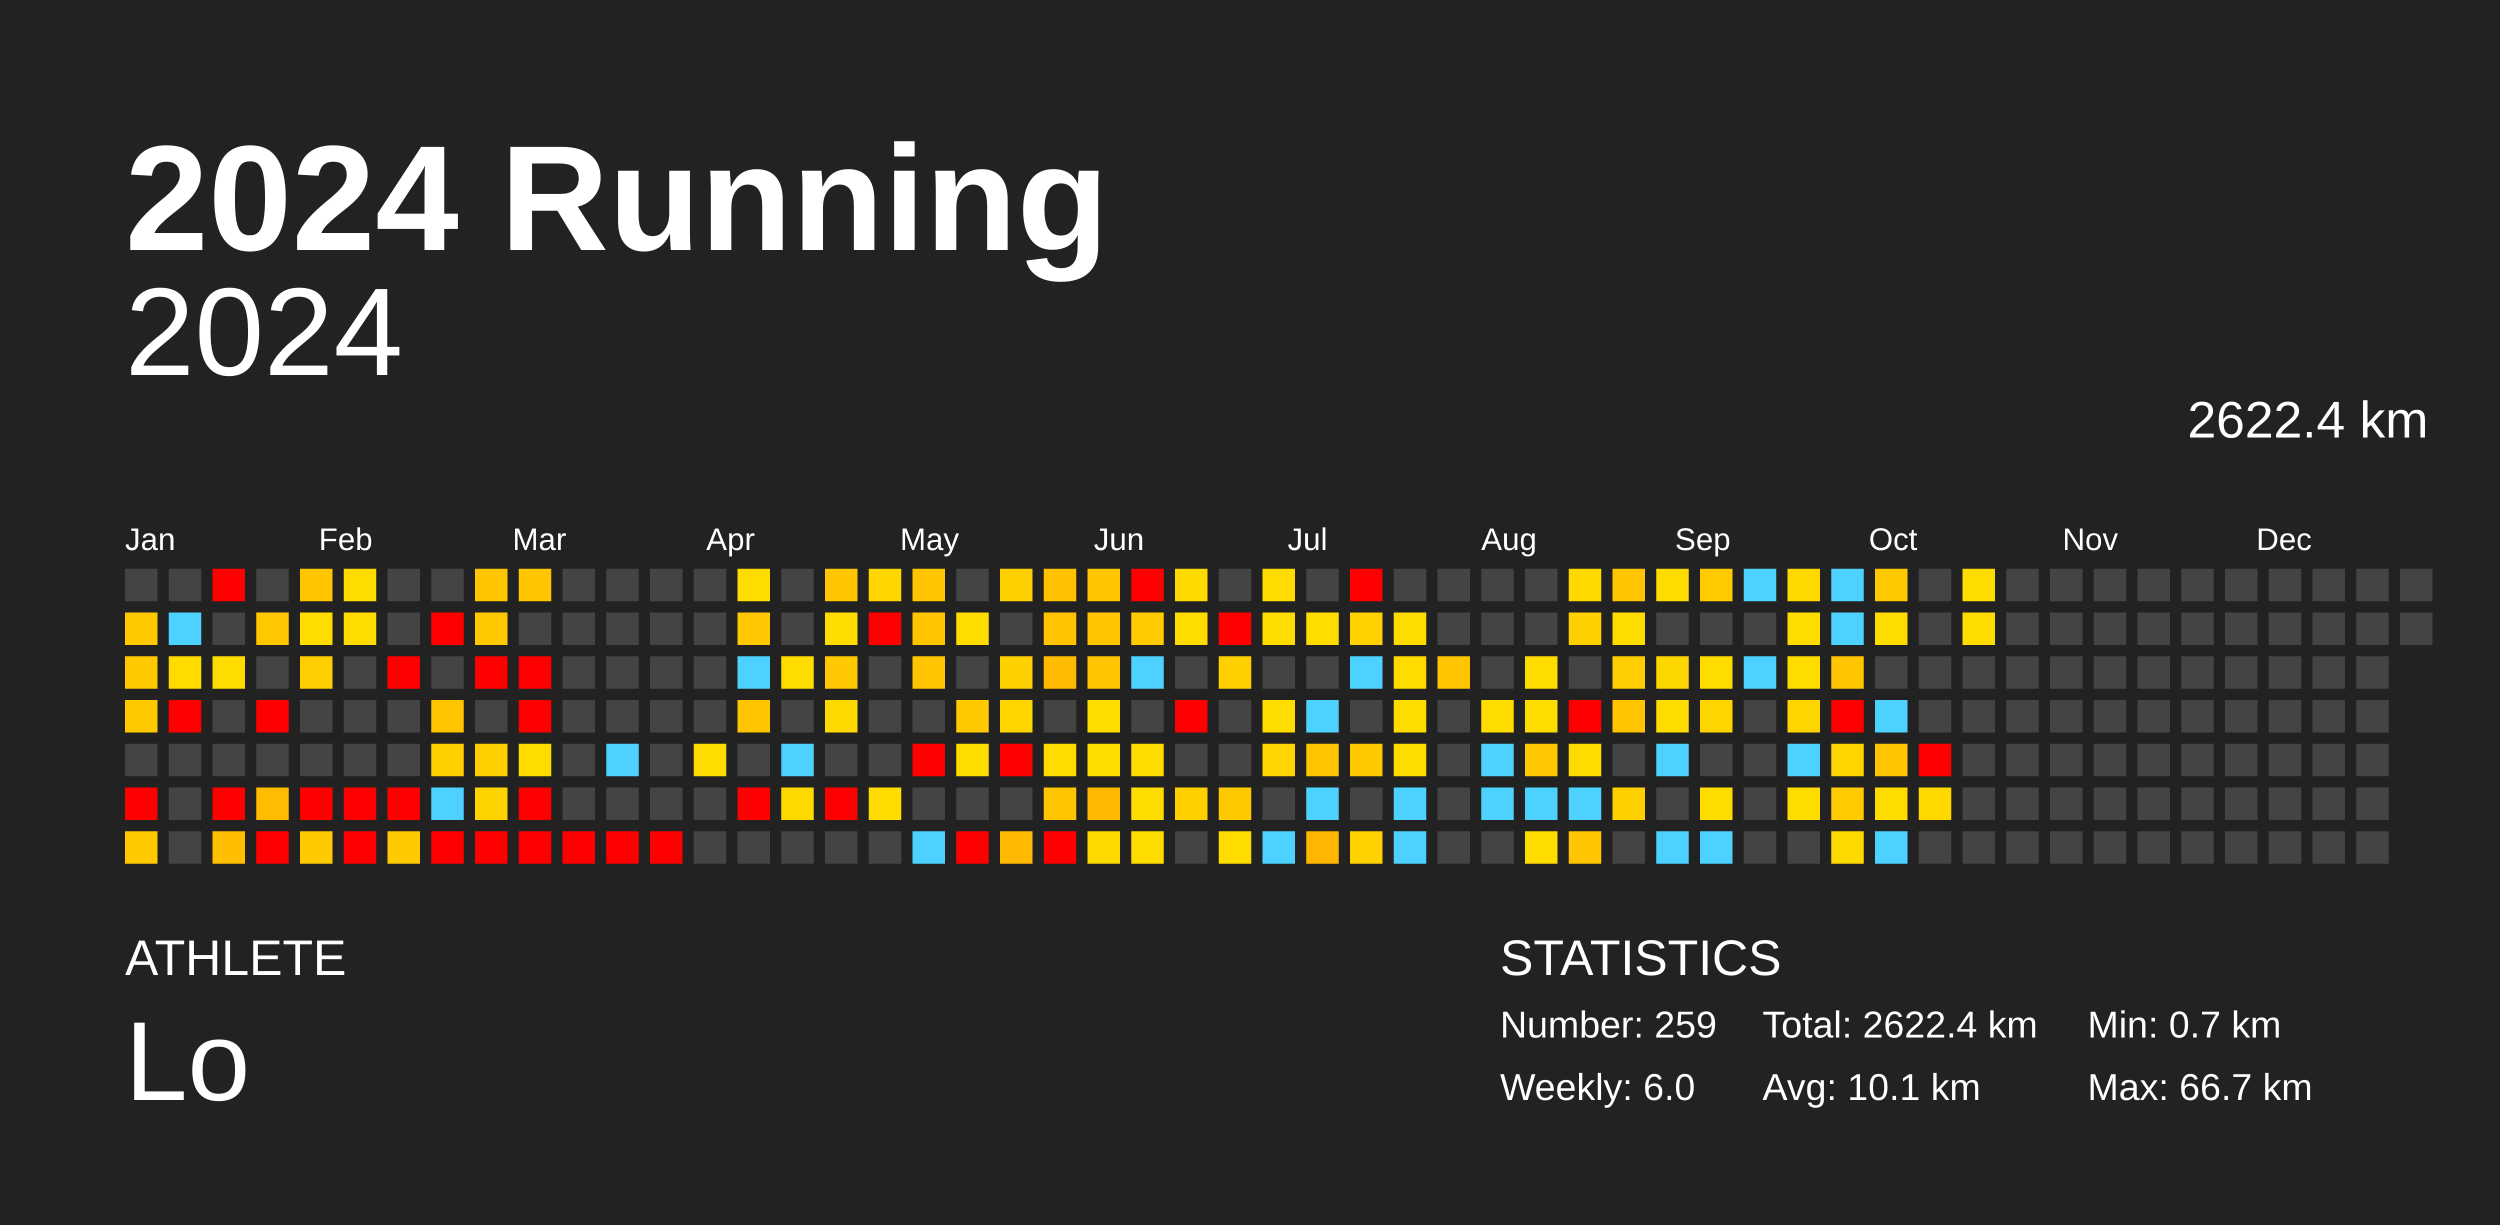
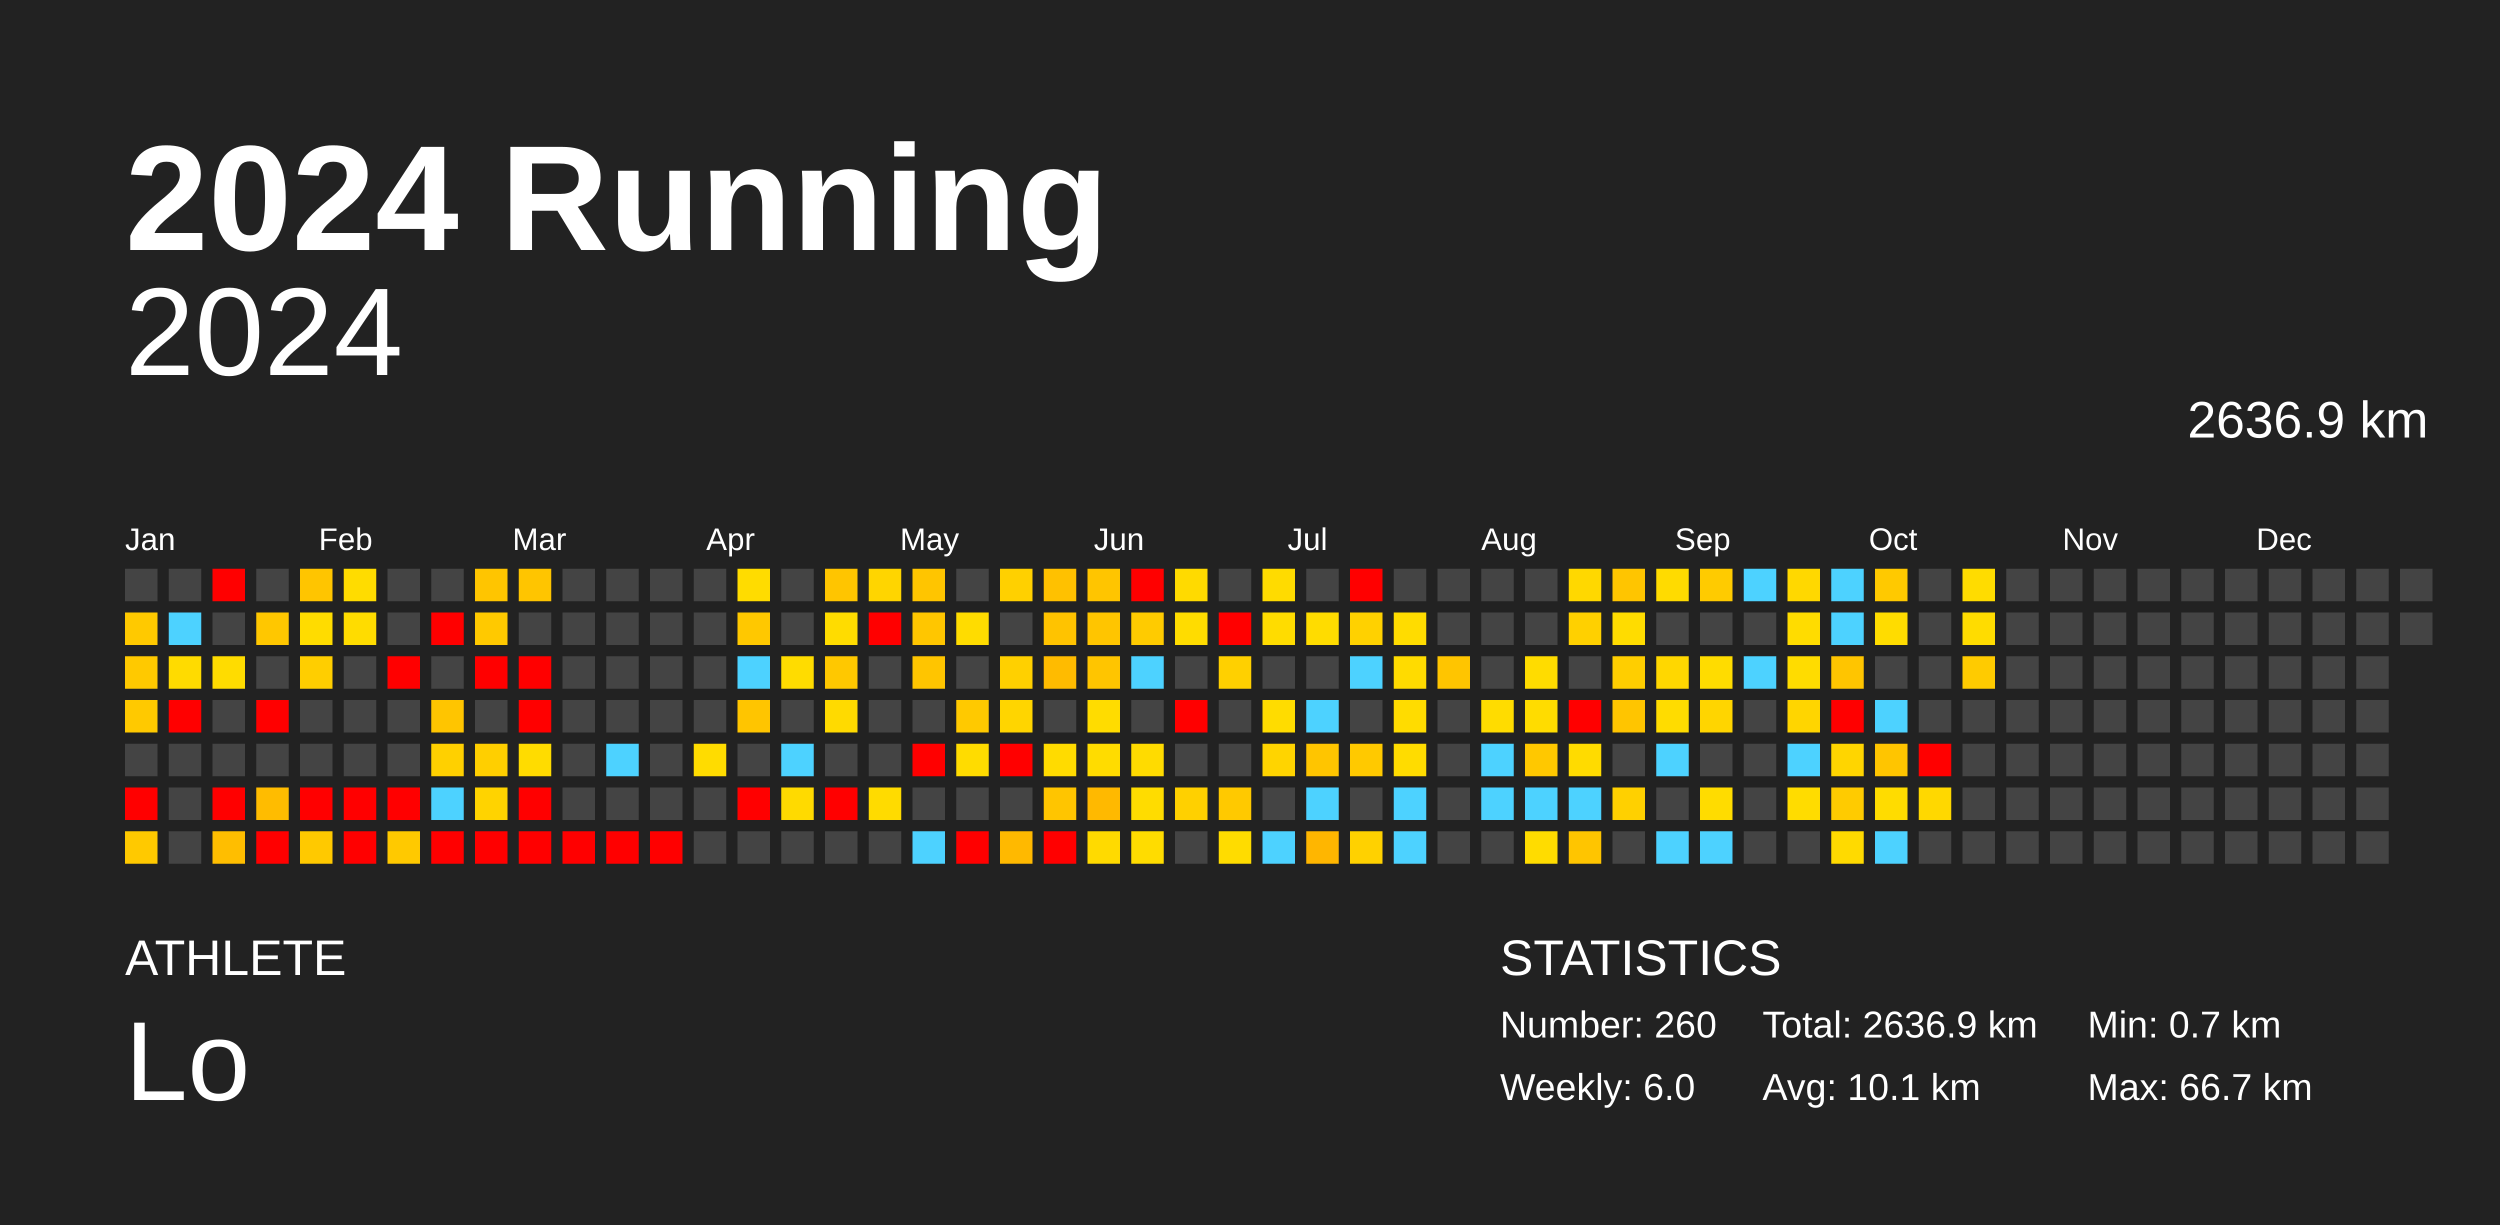
<svg xmlns="http://www.w3.org/2000/svg" baseProfile="full" height="98mm" version="1.1" viewBox="0,0,200,98" width="200mm">
  <defs />
  <rect fill="#222222" height="98" width="200" x="0" y="0" />
  <text fill="#FFFFFF" style="font-size:12px; font-family:Arial; font-weight:bold;" x="10" y="20">2024 Running</text>
  <text fill="#FFFFFF" style="font-size:4px; font-family:Arial" x="10" y="78">ATHLETE</text>
  <text fill="#FFFFFF" style="font-size:9px; font-family:Arial" x="10" y="88">Lo</text>
  <text fill="#FFFFFF" style="font-size:4px; font-family:Arial" x="120" y="78">STATISTICS</text>
-   <text fill="#FFFFFF" style="font-size:3px; font-family:Arial" x="120" y="83">Number: 259</text>
+   <text fill="#FFFFFF" style="font-size:3px; font-family:Arial" x="120" y="83">Number: 260</text>
  <text fill="#FFFFFF" style="font-size:3px; font-family:Arial" x="120" y="88">Weekly: 6.0</text>
-   <text fill="#FFFFFF" style="font-size:3px; font-family:Arial" x="141" y="83">Total: 2622.4 km</text>
+   <text fill="#FFFFFF" style="font-size:3px; font-family:Arial" x="141" y="83">Total: 2636.9 km</text>
  <text fill="#FFFFFF" style="font-size:3px; font-family:Arial" x="141" y="88">Avg: 10.1 km</text>
  <text fill="#FFFFFF" style="font-size:3px; font-family:Arial" x="167" y="83">Min: 0.7 km</text>
  <text fill="#FFFFFF" style="font-size:3px; font-family:Arial" x="167" y="88">Max: 66.7 km</text>
  <text alignment-baseline="hanging" fill="#FFFFFF" style="font-size:10.0px; font-family:Arial;" x="10" y="30">2024</text>
-   <text alignment-baseline="hanging" fill="#FFFFFF" style="font-size:4.125px; font-family:Arial;" x="175" y="35">2622.4 km</text>
+   <text alignment-baseline="hanging" fill="#FFFFFF" style="font-size:4.125px; font-family:Arial;" x="175" y="35">2636.9 km</text>
  <text fill="#FFFFFF" style="font-size:2.5px; font-family:Arial" x="10.0" y="44">Jan</text>
  <text fill="#FFFFFF" style="font-size:2.5px; font-family:Arial" x="25.5" y="44">Feb</text>
  <text fill="#FFFFFF" style="font-size:2.5px; font-family:Arial" x="41.0" y="44">Mar</text>
  <text fill="#FFFFFF" style="font-size:2.5px; font-family:Arial" x="56.5" y="44">Apr</text>
  <text fill="#FFFFFF" style="font-size:2.5px; font-family:Arial" x="72.0" y="44">May</text>
  <text fill="#FFFFFF" style="font-size:2.5px; font-family:Arial" x="87.5" y="44">Jun</text>
  <text fill="#FFFFFF" style="font-size:2.5px; font-family:Arial" x="103.0" y="44">Jul</text>
  <text fill="#FFFFFF" style="font-size:2.5px; font-family:Arial" x="118.5" y="44">Aug</text>
  <text fill="#FFFFFF" style="font-size:2.5px; font-family:Arial" x="134.0" y="44">Sep</text>
  <text fill="#FFFFFF" style="font-size:2.5px; font-family:Arial" x="149.5" y="44">Oct</text>
  <text fill="#FFFFFF" style="font-size:2.5px; font-family:Arial" x="165.0" y="44">Nov</text>
  <text fill="#FFFFFF" style="font-size:2.5px; font-family:Arial" x="180.5" y="44">Dec</text>
  <rect fill="#444444" height="2.6" width="2.6" x="10.0" y="45.5" />
  <rect fill="#ffc900" height="2.6" width="2.6" x="10.0" y="49.0" />
  <rect fill="#ffc900" height="2.6" width="2.6" x="10.0" y="52.5" />
  <rect fill="#ffc900" height="2.6" width="2.6" x="10.0" y="56.0" />
  <rect fill="#444444" height="2.6" width="2.6" x="10.0" y="59.5" />
  <rect fill="red" height="2.6" width="2.6" x="10.0" y="63.0" />
  <rect fill="#ffc900" height="2.6" width="2.6" x="10.0" y="66.5" />
  <rect fill="#444444" height="2.6" width="2.6" x="13.5" y="45.5" />
  <rect fill="#4dd2ff" height="2.6" width="2.6" x="13.5" y="49.0" />
  <rect fill="#ffdb00" height="2.6" width="2.6" x="13.5" y="52.5" />
  <rect fill="red" height="2.6" width="2.6" x="13.5" y="56.0" />
  <rect fill="#444444" height="2.6" width="2.6" x="13.5" y="59.5" />
  <rect fill="#444444" height="2.6" width="2.6" x="13.5" y="63.0" />
  <rect fill="#444444" height="2.6" width="2.6" x="13.5" y="66.5" />
  <rect fill="red" height="2.6" width="2.6" x="17.0" y="45.5" />
  <rect fill="#444444" height="2.6" width="2.6" x="17.0" y="49.0" />
  <rect fill="#ffdc00" height="2.6" width="2.6" x="17.0" y="52.5" />
  <rect fill="#444444" height="2.6" width="2.6" x="17.0" y="56.0" />
  <rect fill="#444444" height="2.6" width="2.6" x="17.0" y="59.5" />
  <rect fill="red" height="2.6" width="2.6" x="17.0" y="63.0" />
  <rect fill="#ffbe00" height="2.6" width="2.6" x="17.0" y="66.5" />
  <rect fill="#444444" height="2.6" width="2.6" x="20.5" y="45.5" />
  <rect fill="#ffc700" height="2.6" width="2.6" x="20.5" y="49.0" />
  <rect fill="#444444" height="2.6" width="2.6" x="20.5" y="52.5" />
  <rect fill="red" height="2.6" width="2.6" x="20.5" y="56.0" />
  <rect fill="#444444" height="2.6" width="2.6" x="20.5" y="59.5" />
  <rect fill="#ffbc00" height="2.6" width="2.6" x="20.5" y="63.0" />
  <rect fill="red" height="2.6" width="2.6" x="20.5" y="66.5" />
  <rect fill="#ffc500" height="2.6" width="2.6" x="24.0" y="45.5" />
  <rect fill="#ffdc00" height="2.6" width="2.6" x="24.0" y="49.0" />
  <rect fill="#ffce00" height="2.6" width="2.6" x="24.0" y="52.5" />
  <rect fill="#444444" height="2.6" width="2.6" x="24.0" y="56.0" />
  <rect fill="#444444" height="2.6" width="2.6" x="24.0" y="59.5" />
  <rect fill="red" height="2.6" width="2.6" x="24.0" y="63.0" />
  <rect fill="#ffc900" height="2.6" width="2.6" x="24.0" y="66.5" />
  <rect fill="#ffdc00" height="2.6" width="2.6" x="27.5" y="45.5" />
  <rect fill="#ffdc00" height="2.6" width="2.6" x="27.5" y="49.0" />
  <rect fill="#444444" height="2.6" width="2.6" x="27.5" y="52.5" />
  <rect fill="#444444" height="2.6" width="2.6" x="27.5" y="56.0" />
  <rect fill="#444444" height="2.6" width="2.6" x="27.5" y="59.5" />
  <rect fill="red" height="2.6" width="2.6" x="27.5" y="63.0" />
  <rect fill="red" height="2.6" width="2.6" x="27.5" y="66.5" />
  <rect fill="#444444" height="2.6" width="2.6" x="31.0" y="45.5" />
  <rect fill="#444444" height="2.6" width="2.6" x="31.0" y="49.0" />
  <rect fill="red" height="2.6" width="2.6" x="31.0" y="52.5" />
  <rect fill="#444444" height="2.6" width="2.6" x="31.0" y="56.0" />
  <rect fill="#444444" height="2.6" width="2.6" x="31.0" y="59.5" />
  <rect fill="red" height="2.6" width="2.6" x="31.0" y="63.0" />
  <rect fill="#ffc900" height="2.6" width="2.6" x="31.0" y="66.5" />
  <rect fill="#444444" height="2.6" width="2.6" x="34.5" y="45.5" />
  <rect fill="red" height="2.6" width="2.6" x="34.5" y="49.0" />
  <rect fill="#444444" height="2.6" width="2.6" x="34.5" y="52.5" />
  <rect fill="#ffc500" height="2.6" width="2.6" x="34.5" y="56.0" />
  <rect fill="#ffd000" height="2.6" width="2.6" x="34.5" y="59.5" />
  <rect fill="#4dd2ff" height="2.6" width="2.6" x="34.5" y="63.0" />
  <rect fill="red" height="2.6" width="2.6" x="34.5" y="66.5" />
  <rect fill="#ffc500" height="2.6" width="2.6" x="38.0" y="45.5" />
  <rect fill="#ffc900" height="2.6" width="2.6" x="38.0" y="49.0" />
  <rect fill="red" height="2.6" width="2.6" x="38.0" y="52.5" />
  <rect fill="#444444" height="2.6" width="2.6" x="38.0" y="56.0" />
  <rect fill="#ffcf00" height="2.6" width="2.6" x="38.0" y="59.5" />
  <rect fill="#ffd300" height="2.6" width="2.6" x="38.0" y="63.0" />
  <rect fill="red" height="2.6" width="2.6" x="38.0" y="66.5" />
  <rect fill="#ffc500" height="2.6" width="2.6" x="41.5" y="45.5" />
  <rect fill="#444444" height="2.6" width="2.6" x="41.5" y="49.0" />
  <rect fill="red" height="2.6" width="2.6" x="41.5" y="52.5" />
  <rect fill="red" height="2.6" width="2.6" x="41.5" y="56.0" />
  <rect fill="#ffdc00" height="2.6" width="2.6" x="41.5" y="59.5" />
  <rect fill="red" height="2.6" width="2.6" x="41.5" y="63.0" />
  <rect fill="red" height="2.6" width="2.6" x="41.5" y="66.5" />
  <rect fill="#444444" height="2.6" width="2.6" x="45.0" y="45.5" />
  <rect fill="#444444" height="2.6" width="2.6" x="45.0" y="49.0" />
  <rect fill="#444444" height="2.6" width="2.6" x="45.0" y="52.5" />
  <rect fill="#444444" height="2.6" width="2.6" x="45.0" y="56.0" />
  <rect fill="#444444" height="2.6" width="2.6" x="45.0" y="59.5" />
  <rect fill="#444444" height="2.6" width="2.6" x="45.0" y="63.0" />
  <rect fill="red" height="2.6" width="2.6" x="45.0" y="66.5" />
  <rect fill="#444444" height="2.6" width="2.6" x="48.5" y="45.5" />
  <rect fill="#444444" height="2.6" width="2.6" x="48.5" y="49.0" />
  <rect fill="#444444" height="2.6" width="2.6" x="48.5" y="52.5" />
  <rect fill="#444444" height="2.6" width="2.6" x="48.5" y="56.0" />
  <rect fill="#4dd2ff" height="2.6" width="2.6" x="48.5" y="59.5" />
  <rect fill="#444444" height="2.6" width="2.6" x="48.5" y="63.0" />
  <rect fill="red" height="2.6" width="2.6" x="48.5" y="66.5" />
  <rect fill="#444444" height="2.6" width="2.6" x="52.0" y="45.5" />
  <rect fill="#444444" height="2.6" width="2.6" x="52.0" y="49.0" />
  <rect fill="#444444" height="2.6" width="2.6" x="52.0" y="52.5" />
  <rect fill="#444444" height="2.6" width="2.6" x="52.0" y="56.0" />
  <rect fill="#444444" height="2.6" width="2.6" x="52.0" y="59.5" />
  <rect fill="#444444" height="2.6" width="2.6" x="52.0" y="63.0" />
  <rect fill="red" height="2.6" width="2.6" x="52.0" y="66.5" />
  <rect fill="#444444" height="2.6" width="2.6" x="55.5" y="45.5" />
  <rect fill="#444444" height="2.6" width="2.6" x="55.5" y="49.0" />
  <rect fill="#444444" height="2.6" width="2.6" x="55.5" y="52.5" />
  <rect fill="#444444" height="2.6" width="2.6" x="55.5" y="56.0" />
  <rect fill="#ffdc00" height="2.6" width="2.6" x="55.5" y="59.5" />
  <rect fill="#444444" height="2.6" width="2.6" x="55.5" y="63.0" />
  <rect fill="#444444" height="2.6" width="2.6" x="55.5" y="66.5" />
  <rect fill="#ffdc00" height="2.6" width="2.6" x="59.0" y="45.5" />
  <rect fill="#ffc800" height="2.6" width="2.6" x="59.0" y="49.0" />
  <rect fill="#4dd2ff" height="2.6" width="2.6" x="59.0" y="52.5" />
  <rect fill="#ffc500" height="2.6" width="2.6" x="59.0" y="56.0" />
  <rect fill="#444444" height="2.6" width="2.6" x="59.0" y="59.5" />
  <rect fill="red" height="2.6" width="2.6" x="59.0" y="63.0" />
  <rect fill="#444444" height="2.6" width="2.6" x="59.0" y="66.5" />
  <rect fill="#444444" height="2.6" width="2.6" x="62.5" y="45.5" />
  <rect fill="#444444" height="2.6" width="2.6" x="62.5" y="49.0" />
  <rect fill="#ffdc00" height="2.6" width="2.6" x="62.5" y="52.5" />
  <rect fill="#444444" height="2.6" width="2.6" x="62.5" y="56.0" />
  <rect fill="#4dd2ff" height="2.6" width="2.6" x="62.5" y="59.5" />
  <rect fill="#ffda00" height="2.6" width="2.6" x="62.5" y="63.0" />
  <rect fill="#444444" height="2.6" width="2.6" x="62.5" y="66.5" />
  <rect fill="#ffc500" height="2.6" width="2.6" x="66.0" y="45.5" />
  <rect fill="#ffdc00" height="2.6" width="2.6" x="66.0" y="49.0" />
  <rect fill="#ffc800" height="2.6" width="2.6" x="66.0" y="52.5" />
  <rect fill="#ffda00" height="2.6" width="2.6" x="66.0" y="56.0" />
  <rect fill="#444444" height="2.6" width="2.6" x="66.0" y="59.5" />
  <rect fill="red" height="2.6" width="2.6" x="66.0" y="63.0" />
  <rect fill="#444444" height="2.6" width="2.6" x="66.0" y="66.5" />
  <rect fill="#ffd500" height="2.6" width="2.6" x="69.5" y="45.5" />
  <rect fill="red" height="2.6" width="2.6" x="69.5" y="49.0" />
  <rect fill="#444444" height="2.6" width="2.6" x="69.5" y="52.5" />
  <rect fill="#444444" height="2.6" width="2.6" x="69.5" y="56.0" />
  <rect fill="#444444" height="2.6" width="2.6" x="69.5" y="59.5" />
  <rect fill="#ffdb00" height="2.6" width="2.6" x="69.5" y="63.0" />
  <rect fill="#444444" height="2.6" width="2.6" x="69.5" y="66.5" />
  <rect fill="#ffc500" height="2.6" width="2.6" x="73.0" y="45.5" />
  <rect fill="#ffc600" height="2.6" width="2.6" x="73.0" y="49.0" />
  <rect fill="#ffc500" height="2.6" width="2.6" x="73.0" y="52.5" />
  <rect fill="#444444" height="2.6" width="2.6" x="73.0" y="56.0" />
  <rect fill="red" height="2.6" width="2.6" x="73.0" y="59.5" />
  <rect fill="#444444" height="2.6" width="2.6" x="73.0" y="63.0" />
  <rect fill="#4dd2ff" height="2.6" width="2.6" x="73.0" y="66.5" />
  <rect fill="#444444" height="2.6" width="2.6" x="76.5" y="45.5" />
  <rect fill="#ffdc00" height="2.6" width="2.6" x="76.5" y="49.0" />
  <rect fill="#444444" height="2.6" width="2.6" x="76.5" y="52.5" />
  <rect fill="#ffc900" height="2.6" width="2.6" x="76.5" y="56.0" />
  <rect fill="#ffdc00" height="2.6" width="2.6" x="76.5" y="59.5" />
  <rect fill="#444444" height="2.6" width="2.6" x="76.5" y="63.0" />
  <rect fill="red" height="2.6" width="2.6" x="76.5" y="66.5" />
  <rect fill="#ffd000" height="2.6" width="2.6" x="80.0" y="45.5" />
  <rect fill="#444444" height="2.6" width="2.6" x="80.0" y="49.0" />
  <rect fill="#ffd000" height="2.6" width="2.6" x="80.0" y="52.5" />
  <rect fill="#ffd500" height="2.6" width="2.6" x="80.0" y="56.0" />
  <rect fill="red" height="2.6" width="2.6" x="80.0" y="59.5" />
  <rect fill="#444444" height="2.6" width="2.6" x="80.0" y="63.0" />
  <rect fill="#ffb900" height="2.6" width="2.6" x="80.0" y="66.5" />
  <rect fill="#ffc100" height="2.6" width="2.6" x="83.5" y="45.5" />
  <rect fill="#ffc300" height="2.6" width="2.6" x="83.5" y="49.0" />
  <rect fill="#ffbb00" height="2.6" width="2.6" x="83.5" y="52.5" />
  <rect fill="#444444" height="2.6" width="2.6" x="83.5" y="56.0" />
  <rect fill="#ffdb00" height="2.6" width="2.6" x="83.5" y="59.5" />
  <rect fill="#ffc500" height="2.6" width="2.6" x="83.5" y="63.0" />
  <rect fill="red" height="2.6" width="2.6" x="83.5" y="66.5" />
  <rect fill="#ffc500" height="2.6" width="2.6" x="87.0" y="45.5" />
  <rect fill="#ffc500" height="2.6" width="2.6" x="87.0" y="49.0" />
  <rect fill="#ffc500" height="2.6" width="2.6" x="87.0" y="52.5" />
  <rect fill="#ffdc00" height="2.6" width="2.6" x="87.0" y="56.0" />
  <rect fill="#ffdc00" height="2.6" width="2.6" x="87.0" y="59.5" />
  <rect fill="#ffb900" height="2.6" width="2.6" x="87.0" y="63.0" />
  <rect fill="#ffda00" height="2.6" width="2.6" x="87.0" y="66.5" />
  <rect fill="red" height="2.6" width="2.6" x="90.5" y="45.5" />
  <rect fill="#ffcb00" height="2.6" width="2.6" x="90.5" y="49.0" />
  <rect fill="#4dd2ff" height="2.6" width="2.6" x="90.5" y="52.5" />
  <rect fill="#444444" height="2.6" width="2.6" x="90.5" y="56.0" />
  <rect fill="#ffdb00" height="2.6" width="2.6" x="90.5" y="59.5" />
  <rect fill="#ffdc00" height="2.6" width="2.6" x="90.5" y="63.0" />
  <rect fill="#ffdc00" height="2.6" width="2.6" x="90.5" y="66.5" />
  <rect fill="#ffda00" height="2.6" width="2.6" x="94.0" y="45.5" />
  <rect fill="#ffdc00" height="2.6" width="2.6" x="94.0" y="49.0" />
  <rect fill="#444444" height="2.6" width="2.6" x="94.0" y="52.5" />
  <rect fill="red" height="2.6" width="2.6" x="94.0" y="56.0" />
  <rect fill="#444444" height="2.6" width="2.6" x="94.0" y="59.5" />
  <rect fill="#ffd000" height="2.6" width="2.6" x="94.0" y="63.0" />
  <rect fill="#444444" height="2.6" width="2.6" x="94.0" y="66.5" />
  <rect fill="#444444" height="2.6" width="2.6" x="97.5" y="45.5" />
  <rect fill="red" height="2.6" width="2.6" x="97.5" y="49.0" />
  <rect fill="#ffd000" height="2.6" width="2.6" x="97.5" y="52.5" />
  <rect fill="#444444" height="2.6" width="2.6" x="97.5" y="56.0" />
  <rect fill="#444444" height="2.6" width="2.6" x="97.5" y="59.5" />
  <rect fill="#ffc900" height="2.6" width="2.6" x="97.5" y="63.0" />
  <rect fill="#ffdc00" height="2.6" width="2.6" x="97.5" y="66.5" />
  <rect fill="#ffdb00" height="2.6" width="2.6" x="101.0" y="45.5" />
  <rect fill="#ffdc00" height="2.6" width="2.6" x="101.0" y="49.0" />
  <rect fill="#444444" height="2.6" width="2.6" x="101.0" y="52.5" />
  <rect fill="#ffdc00" height="2.6" width="2.6" x="101.0" y="56.0" />
  <rect fill="#ffd400" height="2.6" width="2.6" x="101.0" y="59.5" />
  <rect fill="#444444" height="2.6" width="2.6" x="101.0" y="63.0" />
  <rect fill="#4dd2ff" height="2.6" width="2.6" x="101.0" y="66.5" />
  <rect fill="#444444" height="2.6" width="2.6" x="104.5" y="45.5" />
  <rect fill="#ffdc00" height="2.6" width="2.6" x="104.5" y="49.0" />
  <rect fill="#444444" height="2.6" width="2.6" x="104.5" y="52.5" />
  <rect fill="#4dd2ff" height="2.6" width="2.6" x="104.5" y="56.0" />
  <rect fill="#ffc500" height="2.6" width="2.6" x="104.5" y="59.5" />
  <rect fill="#4dd2ff" height="2.6" width="2.6" x="104.5" y="63.0" />
  <rect fill="#ffb600" height="2.6" width="2.6" x="104.5" y="66.5" />
  <rect fill="red" height="2.6" width="2.6" x="108.0" y="45.5" />
  <rect fill="#ffd100" height="2.6" width="2.6" x="108.0" y="49.0" />
  <rect fill="#4dd2ff" height="2.6" width="2.6" x="108.0" y="52.5" />
  <rect fill="#444444" height="2.6" width="2.6" x="108.0" y="56.0" />
  <rect fill="#ffc900" height="2.6" width="2.6" x="108.0" y="59.5" />
  <rect fill="#444444" height="2.6" width="2.6" x="108.0" y="63.0" />
  <rect fill="#ffd100" height="2.6" width="2.6" x="108.0" y="66.5" />
  <rect fill="#444444" height="2.6" width="2.6" x="111.5" y="45.5" />
  <rect fill="#ffdc00" height="2.6" width="2.6" x="111.5" y="49.0" />
  <rect fill="#ffdb00" height="2.6" width="2.6" x="111.5" y="52.5" />
  <rect fill="#ffdc00" height="2.6" width="2.6" x="111.5" y="56.0" />
  <rect fill="#ffdc00" height="2.6" width="2.6" x="111.5" y="59.5" />
  <rect fill="#4dd2ff" height="2.6" width="2.6" x="111.5" y="63.0" />
  <rect fill="#4dd2ff" height="2.6" width="2.6" x="111.5" y="66.5" />
  <rect fill="#444444" height="2.6" width="2.6" x="115.0" y="45.5" />
  <rect fill="#444444" height="2.6" width="2.6" x="115.0" y="49.0" />
  <rect fill="#ffc500" height="2.6" width="2.6" x="115.0" y="52.5" />
  <rect fill="#444444" height="2.6" width="2.6" x="115.0" y="56.0" />
  <rect fill="#444444" height="2.6" width="2.6" x="115.0" y="59.5" />
  <rect fill="#444444" height="2.6" width="2.6" x="115.0" y="63.0" />
  <rect fill="#444444" height="2.6" width="2.6" x="115.0" y="66.5" />
  <rect fill="#444444" height="2.6" width="2.6" x="118.5" y="45.5" />
  <rect fill="#444444" height="2.6" width="2.6" x="118.5" y="49.0" />
  <rect fill="#444444" height="2.6" width="2.6" x="118.5" y="52.5" />
  <rect fill="#ffdc00" height="2.6" width="2.6" x="118.5" y="56.0" />
  <rect fill="#4dd2ff" height="2.6" width="2.6" x="118.5" y="59.5" />
  <rect fill="#4dd2ff" height="2.6" width="2.6" x="118.5" y="63.0" />
  <rect fill="#444444" height="2.6" width="2.6" x="118.5" y="66.5" />
  <rect fill="#444444" height="2.6" width="2.6" x="122.0" y="45.5" />
  <rect fill="#444444" height="2.6" width="2.6" x="122.0" y="49.0" />
  <rect fill="#ffdc00" height="2.6" width="2.6" x="122.0" y="52.5" />
  <rect fill="#ffdc00" height="2.6" width="2.6" x="122.0" y="56.0" />
  <rect fill="#ffc800" height="2.6" width="2.6" x="122.0" y="59.5" />
  <rect fill="#4dd2ff" height="2.6" width="2.6" x="122.0" y="63.0" />
  <rect fill="#ffdc00" height="2.6" width="2.6" x="122.0" y="66.5" />
  <rect fill="#ffd800" height="2.6" width="2.6" x="125.5" y="45.5" />
  <rect fill="#ffd000" height="2.6" width="2.6" x="125.5" y="49.0" />
  <rect fill="#444444" height="2.6" width="2.6" x="125.5" y="52.5" />
  <rect fill="red" height="2.6" width="2.6" x="125.5" y="56.0" />
  <rect fill="#ffdb00" height="2.6" width="2.6" x="125.5" y="59.5" />
  <rect fill="#4dd2ff" height="2.6" width="2.6" x="125.5" y="63.0" />
  <rect fill="#ffc500" height="2.6" width="2.6" x="125.5" y="66.5" />
  <rect fill="#ffc500" height="2.6" width="2.6" x="129.0" y="45.5" />
  <rect fill="#ffdc00" height="2.6" width="2.6" x="129.0" y="49.0" />
  <rect fill="#ffce00" height="2.6" width="2.6" x="129.0" y="52.5" />
  <rect fill="#ffc500" height="2.6" width="2.6" x="129.0" y="56.0" />
  <rect fill="#444444" height="2.6" width="2.6" x="129.0" y="59.5" />
  <rect fill="#ffd000" height="2.6" width="2.6" x="129.0" y="63.0" />
  <rect fill="#444444" height="2.6" width="2.6" x="129.0" y="66.5" />
  <rect fill="#ffdb00" height="2.6" width="2.6" x="132.5" y="45.5" />
  <rect fill="#444444" height="2.6" width="2.6" x="132.5" y="49.0" />
  <rect fill="#ffd700" height="2.6" width="2.6" x="132.5" y="52.5" />
  <rect fill="#ffdc00" height="2.6" width="2.6" x="132.5" y="56.0" />
  <rect fill="#4dd2ff" height="2.6" width="2.6" x="132.5" y="59.5" />
  <rect fill="#444444" height="2.6" width="2.6" x="132.5" y="63.0" />
  <rect fill="#4dd2ff" height="2.6" width="2.6" x="132.5" y="66.5" />
  <rect fill="#ffcb00" height="2.6" width="2.6" x="136.0" y="45.5" />
  <rect fill="#444444" height="2.6" width="2.6" x="136.0" y="49.0" />
  <rect fill="#ffdc00" height="2.6" width="2.6" x="136.0" y="52.5" />
  <rect fill="#ffd500" height="2.6" width="2.6" x="136.0" y="56.0" />
  <rect fill="#444444" height="2.6" width="2.6" x="136.0" y="59.5" />
  <rect fill="#ffdc00" height="2.6" width="2.6" x="136.0" y="63.0" />
  <rect fill="#4dd2ff" height="2.6" width="2.6" x="136.0" y="66.5" />
  <rect fill="#4dd2ff" height="2.6" width="2.6" x="139.5" y="45.5" />
  <rect fill="#444444" height="2.6" width="2.6" x="139.5" y="49.0" />
  <rect fill="#4dd2ff" height="2.6" width="2.6" x="139.5" y="52.5" />
  <rect fill="#444444" height="2.6" width="2.6" x="139.5" y="56.0" />
  <rect fill="#444444" height="2.6" width="2.6" x="139.5" y="59.5" />
  <rect fill="#444444" height="2.6" width="2.6" x="139.5" y="63.0" />
  <rect fill="#444444" height="2.6" width="2.6" x="139.5" y="66.5" />
  <rect fill="#ffd800" height="2.6" width="2.6" x="143.0" y="45.5" />
  <rect fill="#ffdc00" height="2.6" width="2.6" x="143.0" y="49.0" />
  <rect fill="#ffdc00" height="2.6" width="2.6" x="143.0" y="52.5" />
  <rect fill="#ffd500" height="2.6" width="2.6" x="143.0" y="56.0" />
  <rect fill="#4dd2ff" height="2.6" width="2.6" x="143.0" y="59.5" />
  <rect fill="#ffdc00" height="2.6" width="2.6" x="143.0" y="63.0" />
  <rect fill="#444444" height="2.6" width="2.6" x="143.0" y="66.5" />
  <rect fill="#4dd2ff" height="2.6" width="2.6" x="146.5" y="45.5" />
  <rect fill="#4dd2ff" height="2.6" width="2.6" x="146.5" y="49.0" />
  <rect fill="#ffc500" height="2.6" width="2.6" x="146.5" y="52.5" />
  <rect fill="red" height="2.6" width="2.6" x="146.5" y="56.0" />
  <rect fill="#ffd500" height="2.6" width="2.6" x="146.5" y="59.5" />
  <rect fill="#ffcb00" height="2.6" width="2.6" x="146.5" y="63.0" />
  <rect fill="#ffda00" height="2.6" width="2.6" x="146.5" y="66.5" />
  <rect fill="#ffc900" height="2.6" width="2.6" x="150.0" y="45.5" />
  <rect fill="#ffdc00" height="2.6" width="2.6" x="150.0" y="49.0" />
  <rect fill="#444444" height="2.6" width="2.6" x="150.0" y="52.5" />
  <rect fill="#4dd2ff" height="2.6" width="2.6" x="150.0" y="56.0" />
  <rect fill="#ffc500" height="2.6" width="2.6" x="150.0" y="59.5" />
  <rect fill="#ffdc00" height="2.6" width="2.6" x="150.0" y="63.0" />
  <rect fill="#4dd2ff" height="2.6" width="2.6" x="150.0" y="66.5" />
  <rect fill="#444444" height="2.6" width="2.6" x="153.5" y="45.5" />
  <rect fill="#444444" height="2.6" width="2.6" x="153.5" y="49.0" />
  <rect fill="#444444" height="2.6" width="2.6" x="153.5" y="52.5" />
  <rect fill="#444444" height="2.6" width="2.6" x="153.5" y="56.0" />
  <rect fill="red" height="2.6" width="2.6" x="153.5" y="59.5" />
  <rect fill="#ffd800" height="2.6" width="2.6" x="153.5" y="63.0" />
  <rect fill="#444444" height="2.6" width="2.6" x="153.5" y="66.5" />
  <rect fill="#ffdc00" height="2.6" width="2.6" x="157.0" y="45.5" />
  <rect fill="#ffdc00" height="2.6" width="2.6" x="157.0" y="49.0" />
-   <rect fill="#444444" height="2.6" width="2.6" x="157.0" y="52.5" />
+   <rect fill="#ffcb00" height="2.6" width="2.6" x="157.0" y="52.5" />
  <rect fill="#444444" height="2.6" width="2.6" x="157.0" y="56.0" />
  <rect fill="#444444" height="2.6" width="2.6" x="157.0" y="59.5" />
  <rect fill="#444444" height="2.6" width="2.6" x="157.0" y="63.0" />
  <rect fill="#444444" height="2.6" width="2.6" x="157.0" y="66.5" />
  <rect fill="#444444" height="2.6" width="2.6" x="160.5" y="45.5" />
  <rect fill="#444444" height="2.6" width="2.6" x="160.5" y="49.0" />
  <rect fill="#444444" height="2.6" width="2.6" x="160.5" y="52.5" />
  <rect fill="#444444" height="2.6" width="2.6" x="160.5" y="56.0" />
  <rect fill="#444444" height="2.6" width="2.6" x="160.5" y="59.5" />
  <rect fill="#444444" height="2.6" width="2.6" x="160.5" y="63.0" />
  <rect fill="#444444" height="2.6" width="2.6" x="160.5" y="66.5" />
  <rect fill="#444444" height="2.6" width="2.6" x="164.0" y="45.5" />
  <rect fill="#444444" height="2.6" width="2.6" x="164.0" y="49.0" />
  <rect fill="#444444" height="2.6" width="2.6" x="164.0" y="52.5" />
  <rect fill="#444444" height="2.6" width="2.6" x="164.0" y="56.0" />
  <rect fill="#444444" height="2.6" width="2.6" x="164.0" y="59.5" />
  <rect fill="#444444" height="2.6" width="2.6" x="164.0" y="63.0" />
  <rect fill="#444444" height="2.6" width="2.6" x="164.0" y="66.5" />
  <rect fill="#444444" height="2.6" width="2.6" x="167.5" y="45.5" />
  <rect fill="#444444" height="2.6" width="2.6" x="167.5" y="49.0" />
  <rect fill="#444444" height="2.6" width="2.6" x="167.5" y="52.5" />
  <rect fill="#444444" height="2.6" width="2.6" x="167.5" y="56.0" />
  <rect fill="#444444" height="2.6" width="2.6" x="167.5" y="59.5" />
  <rect fill="#444444" height="2.6" width="2.6" x="167.5" y="63.0" />
  <rect fill="#444444" height="2.6" width="2.6" x="167.5" y="66.5" />
  <rect fill="#444444" height="2.6" width="2.6" x="171.0" y="45.5" />
  <rect fill="#444444" height="2.6" width="2.6" x="171.0" y="49.0" />
  <rect fill="#444444" height="2.6" width="2.6" x="171.0" y="52.5" />
  <rect fill="#444444" height="2.6" width="2.6" x="171.0" y="56.0" />
  <rect fill="#444444" height="2.6" width="2.6" x="171.0" y="59.5" />
  <rect fill="#444444" height="2.6" width="2.6" x="171.0" y="63.0" />
  <rect fill="#444444" height="2.6" width="2.6" x="171.0" y="66.5" />
  <rect fill="#444444" height="2.6" width="2.6" x="174.5" y="45.5" />
  <rect fill="#444444" height="2.6" width="2.6" x="174.5" y="49.0" />
  <rect fill="#444444" height="2.6" width="2.6" x="174.5" y="52.5" />
  <rect fill="#444444" height="2.6" width="2.6" x="174.5" y="56.0" />
  <rect fill="#444444" height="2.6" width="2.6" x="174.5" y="59.5" />
  <rect fill="#444444" height="2.6" width="2.6" x="174.5" y="63.0" />
  <rect fill="#444444" height="2.6" width="2.6" x="174.5" y="66.5" />
  <rect fill="#444444" height="2.6" width="2.6" x="178.0" y="45.5" />
  <rect fill="#444444" height="2.6" width="2.6" x="178.0" y="49.0" />
  <rect fill="#444444" height="2.6" width="2.6" x="178.0" y="52.5" />
  <rect fill="#444444" height="2.6" width="2.6" x="178.0" y="56.0" />
  <rect fill="#444444" height="2.6" width="2.6" x="178.0" y="59.5" />
  <rect fill="#444444" height="2.6" width="2.6" x="178.0" y="63.0" />
  <rect fill="#444444" height="2.6" width="2.6" x="178.0" y="66.5" />
  <rect fill="#444444" height="2.6" width="2.6" x="181.5" y="45.5" />
  <rect fill="#444444" height="2.6" width="2.6" x="181.5" y="49.0" />
  <rect fill="#444444" height="2.6" width="2.6" x="181.5" y="52.5" />
  <rect fill="#444444" height="2.6" width="2.6" x="181.5" y="56.0" />
  <rect fill="#444444" height="2.6" width="2.6" x="181.5" y="59.5" />
  <rect fill="#444444" height="2.6" width="2.6" x="181.5" y="63.0" />
  <rect fill="#444444" height="2.6" width="2.6" x="181.5" y="66.5" />
  <rect fill="#444444" height="2.6" width="2.6" x="185.0" y="45.5" />
  <rect fill="#444444" height="2.6" width="2.6" x="185.0" y="49.0" />
  <rect fill="#444444" height="2.6" width="2.6" x="185.0" y="52.5" />
  <rect fill="#444444" height="2.6" width="2.6" x="185.0" y="56.0" />
  <rect fill="#444444" height="2.6" width="2.6" x="185.0" y="59.5" />
  <rect fill="#444444" height="2.6" width="2.6" x="185.0" y="63.0" />
  <rect fill="#444444" height="2.6" width="2.6" x="185.0" y="66.5" />
  <rect fill="#444444" height="2.6" width="2.6" x="188.5" y="45.5" />
  <rect fill="#444444" height="2.6" width="2.6" x="188.5" y="49.0" />
  <rect fill="#444444" height="2.6" width="2.6" x="188.5" y="52.5" />
  <rect fill="#444444" height="2.6" width="2.6" x="188.5" y="56.0" />
  <rect fill="#444444" height="2.6" width="2.6" x="188.5" y="59.5" />
  <rect fill="#444444" height="2.6" width="2.6" x="188.5" y="63.0" />
  <rect fill="#444444" height="2.6" width="2.6" x="188.5" y="66.5" />
  <rect fill="#444444" height="2.6" width="2.6" x="192.0" y="45.5" />
  <rect fill="#444444" height="2.6" width="2.6" x="192.0" y="49.0" />
</svg>
